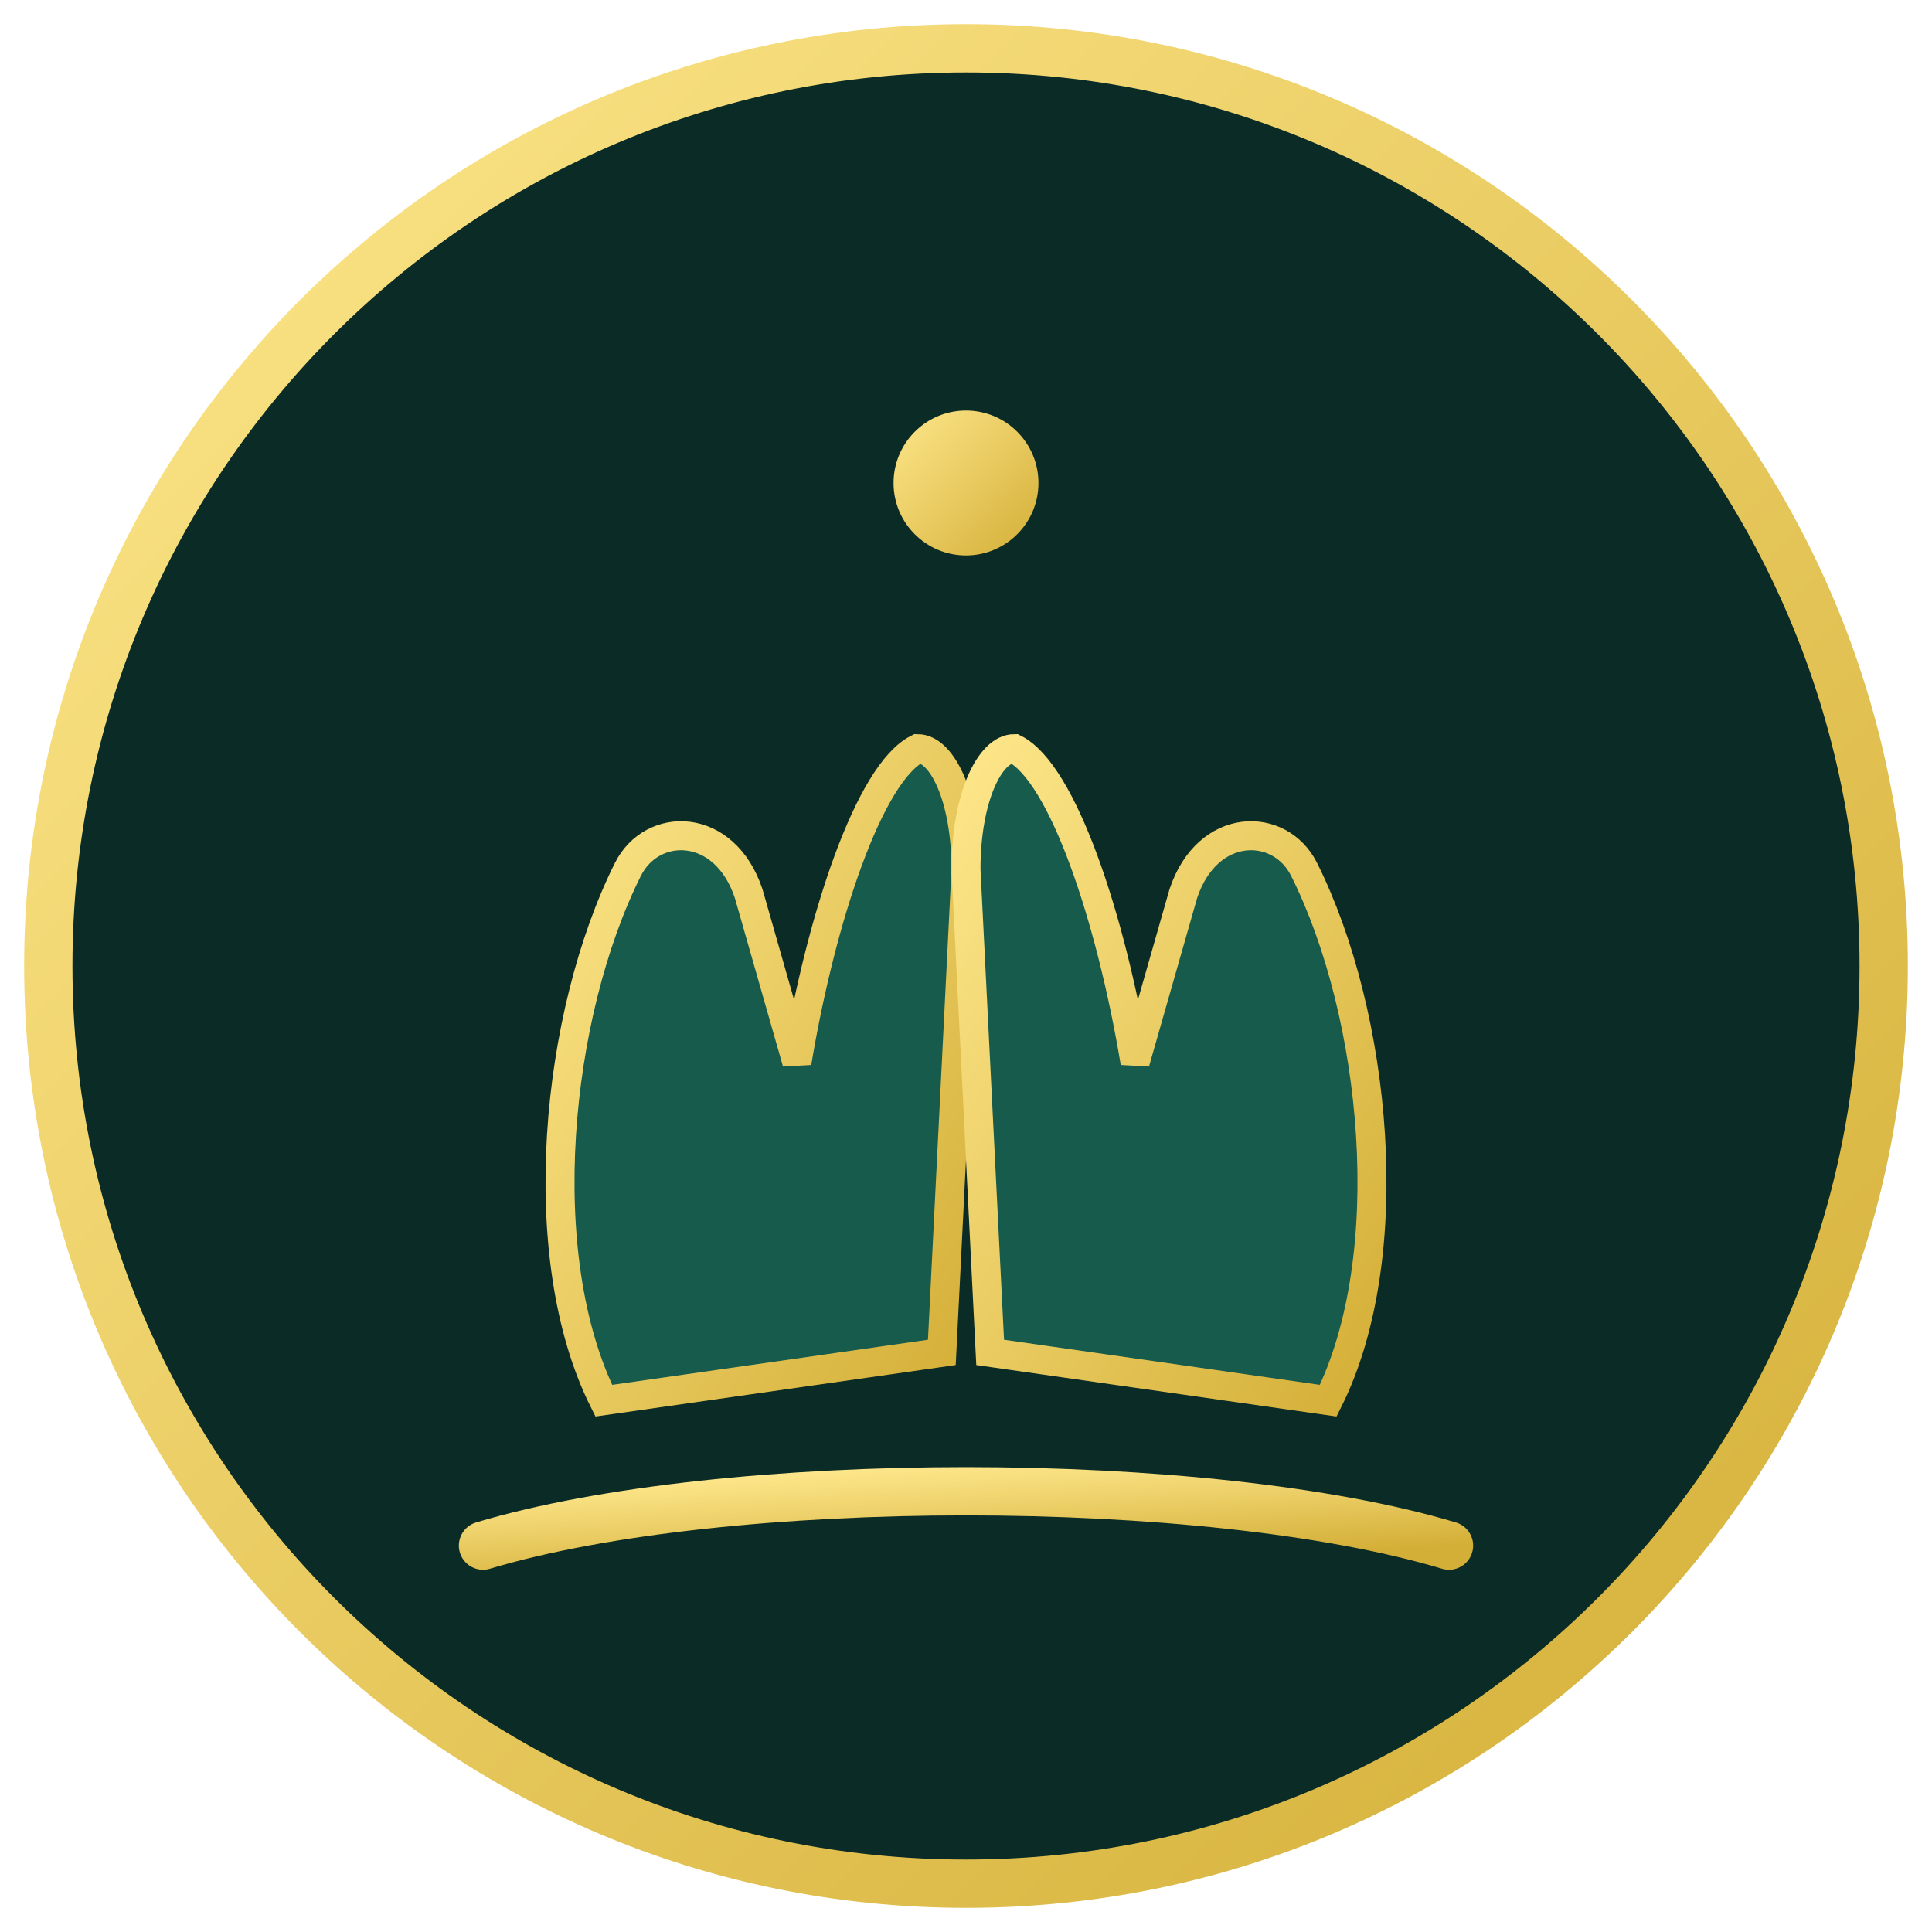
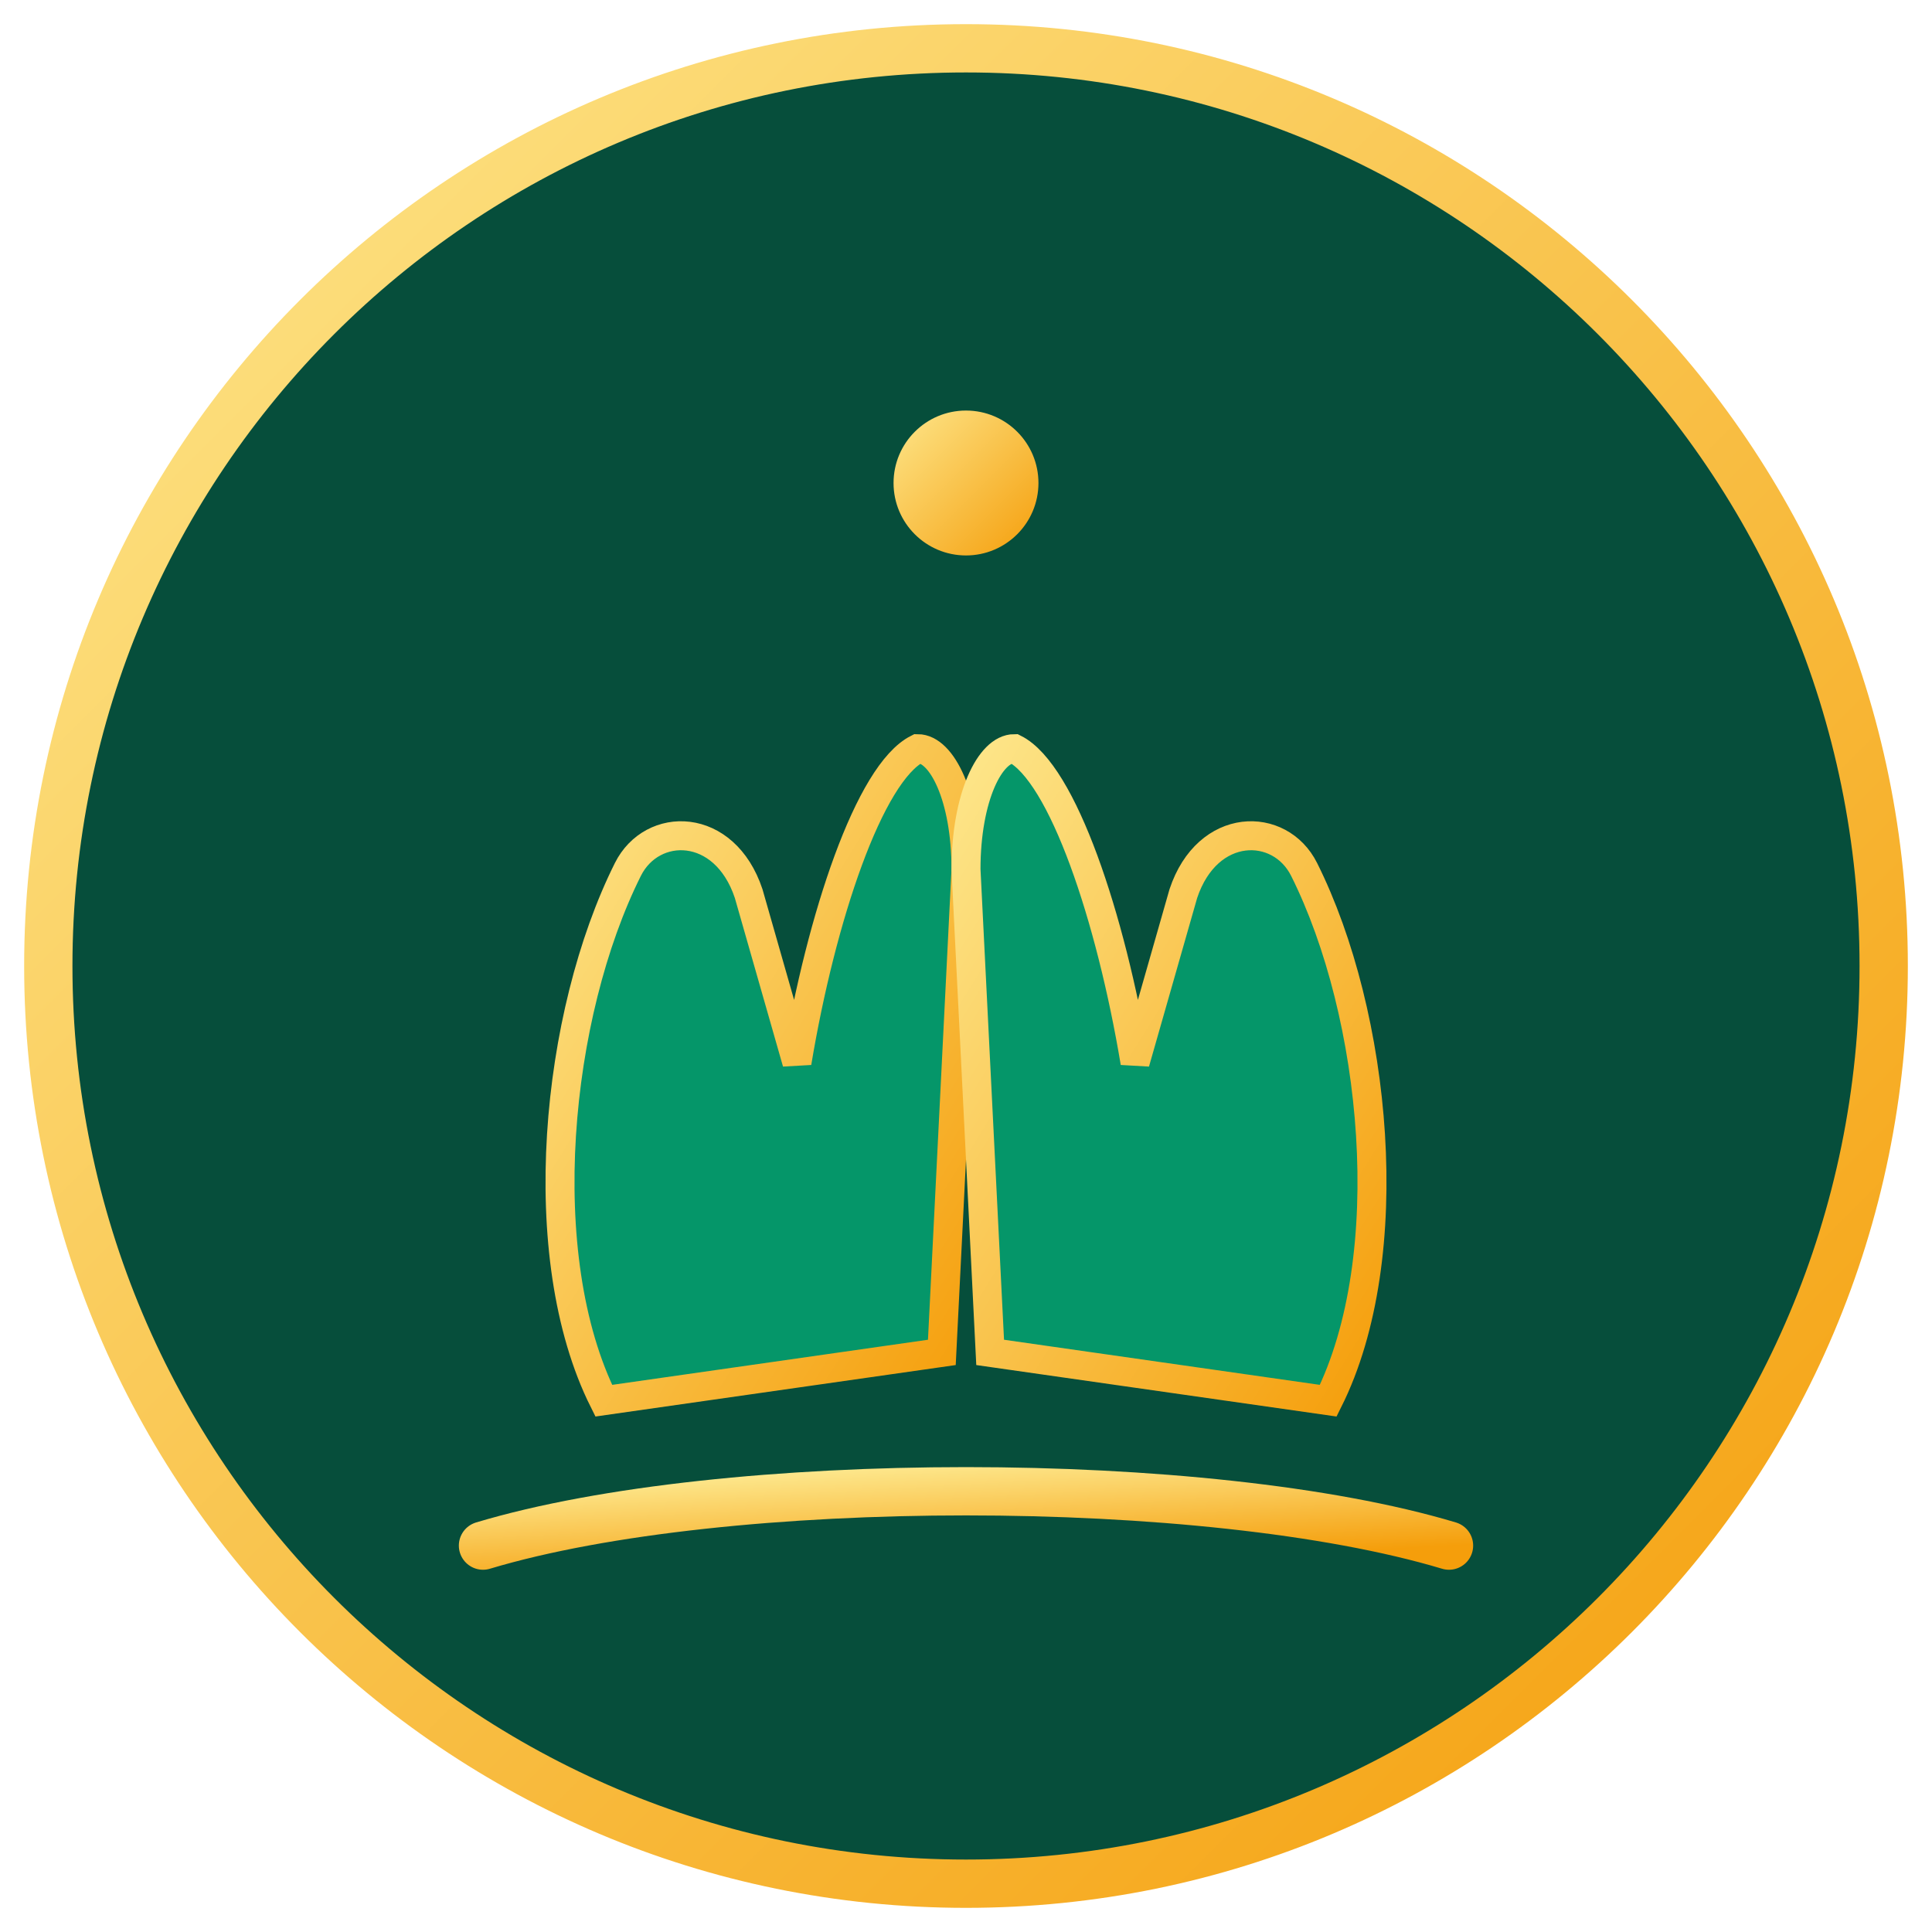
<svg xmlns="http://www.w3.org/2000/svg" viewBox="0 0 80 80" width="80" height="80">
  <defs>
    <linearGradient id="goldDuas" x1="0%" y1="0%" x2="100%" y2="100%">
      <stop offset="0%" stop-color="#FDE68A" />
-       <stop offset="100%" stop-color="#D4AF37" />
+       <stop offset="100%" stop-color="#F59E0B" />
    </linearGradient>
  </defs>
-   <circle cx="40" cy="40" r="38" fill="#0B2B26" stroke="url(#goldDuas)" stroke-width="2" />
-   <path d="M 25 58 C 22 52, 23 42, 26 36 C 27 34, 30 34, 31 37 L 33 44 C 34 38, 36 32, 38 31 C 39 31, 40 33, 40 36 L 39 56 Z" fill="#165B4C" stroke="url(#goldDuas)" stroke-width="1.2" />
-   <path d="M 55 58 C 58 52, 57 42, 54 36 C 53 34, 50 34, 49 37 L 47 44 C 46 38, 44 32, 42 31 C 41 31, 40 33, 40 36 L 41 56 Z" fill="#165B4C" stroke="url(#goldDuas)" stroke-width="1.2" />
+   <circle cx="40" cy="40" r="38" fill="#064E3B" stroke="url(#goldDuas)" stroke-width="2" />
+   <path d="M 25 58 C 22 52, 23 42, 26 36 C 27 34, 30 34, 31 37 L 33 44 C 34 38, 36 32, 38 31 C 39 31, 40 33, 40 36 L 39 56 Z" fill="#059669" stroke="url(#goldDuas)" stroke-width="1.2" />
+   <path d="M 55 58 C 58 52, 57 42, 54 36 C 53 34, 50 34, 49 37 L 47 44 C 46 38, 44 32, 42 31 C 41 31, 40 33, 40 36 L 41 56 Z" fill="#059669" stroke="url(#goldDuas)" stroke-width="1.2" />
  <g fill="url(#goldDuas)">
    <circle cx="40" cy="20" r="3" />
    <line x1="40" y1="14" x2="40" y2="10" stroke="url(#goldDuas)" stroke-width="1.5" stroke-linecap="round" />
    <line x1="40" y1="26" x2="40" y2="28" stroke="url(#goldDuas)" stroke-width="1.5" stroke-linecap="round" />
    <line x1="34" y1="20" x2="30" y2="20" stroke="url(#goldDuas)" stroke-width="1.5" stroke-linecap="round" />
    <line x1="46" y1="20" x2="50" y2="20" stroke="url(#goldDuas)" stroke-width="1.5" stroke-linecap="round" />
  </g>
  <path d="M 20 64 C 30 61, 50 61, 60 64" fill="none" stroke="url(#goldDuas)" stroke-width="2" stroke-linecap="round" />
</svg>
